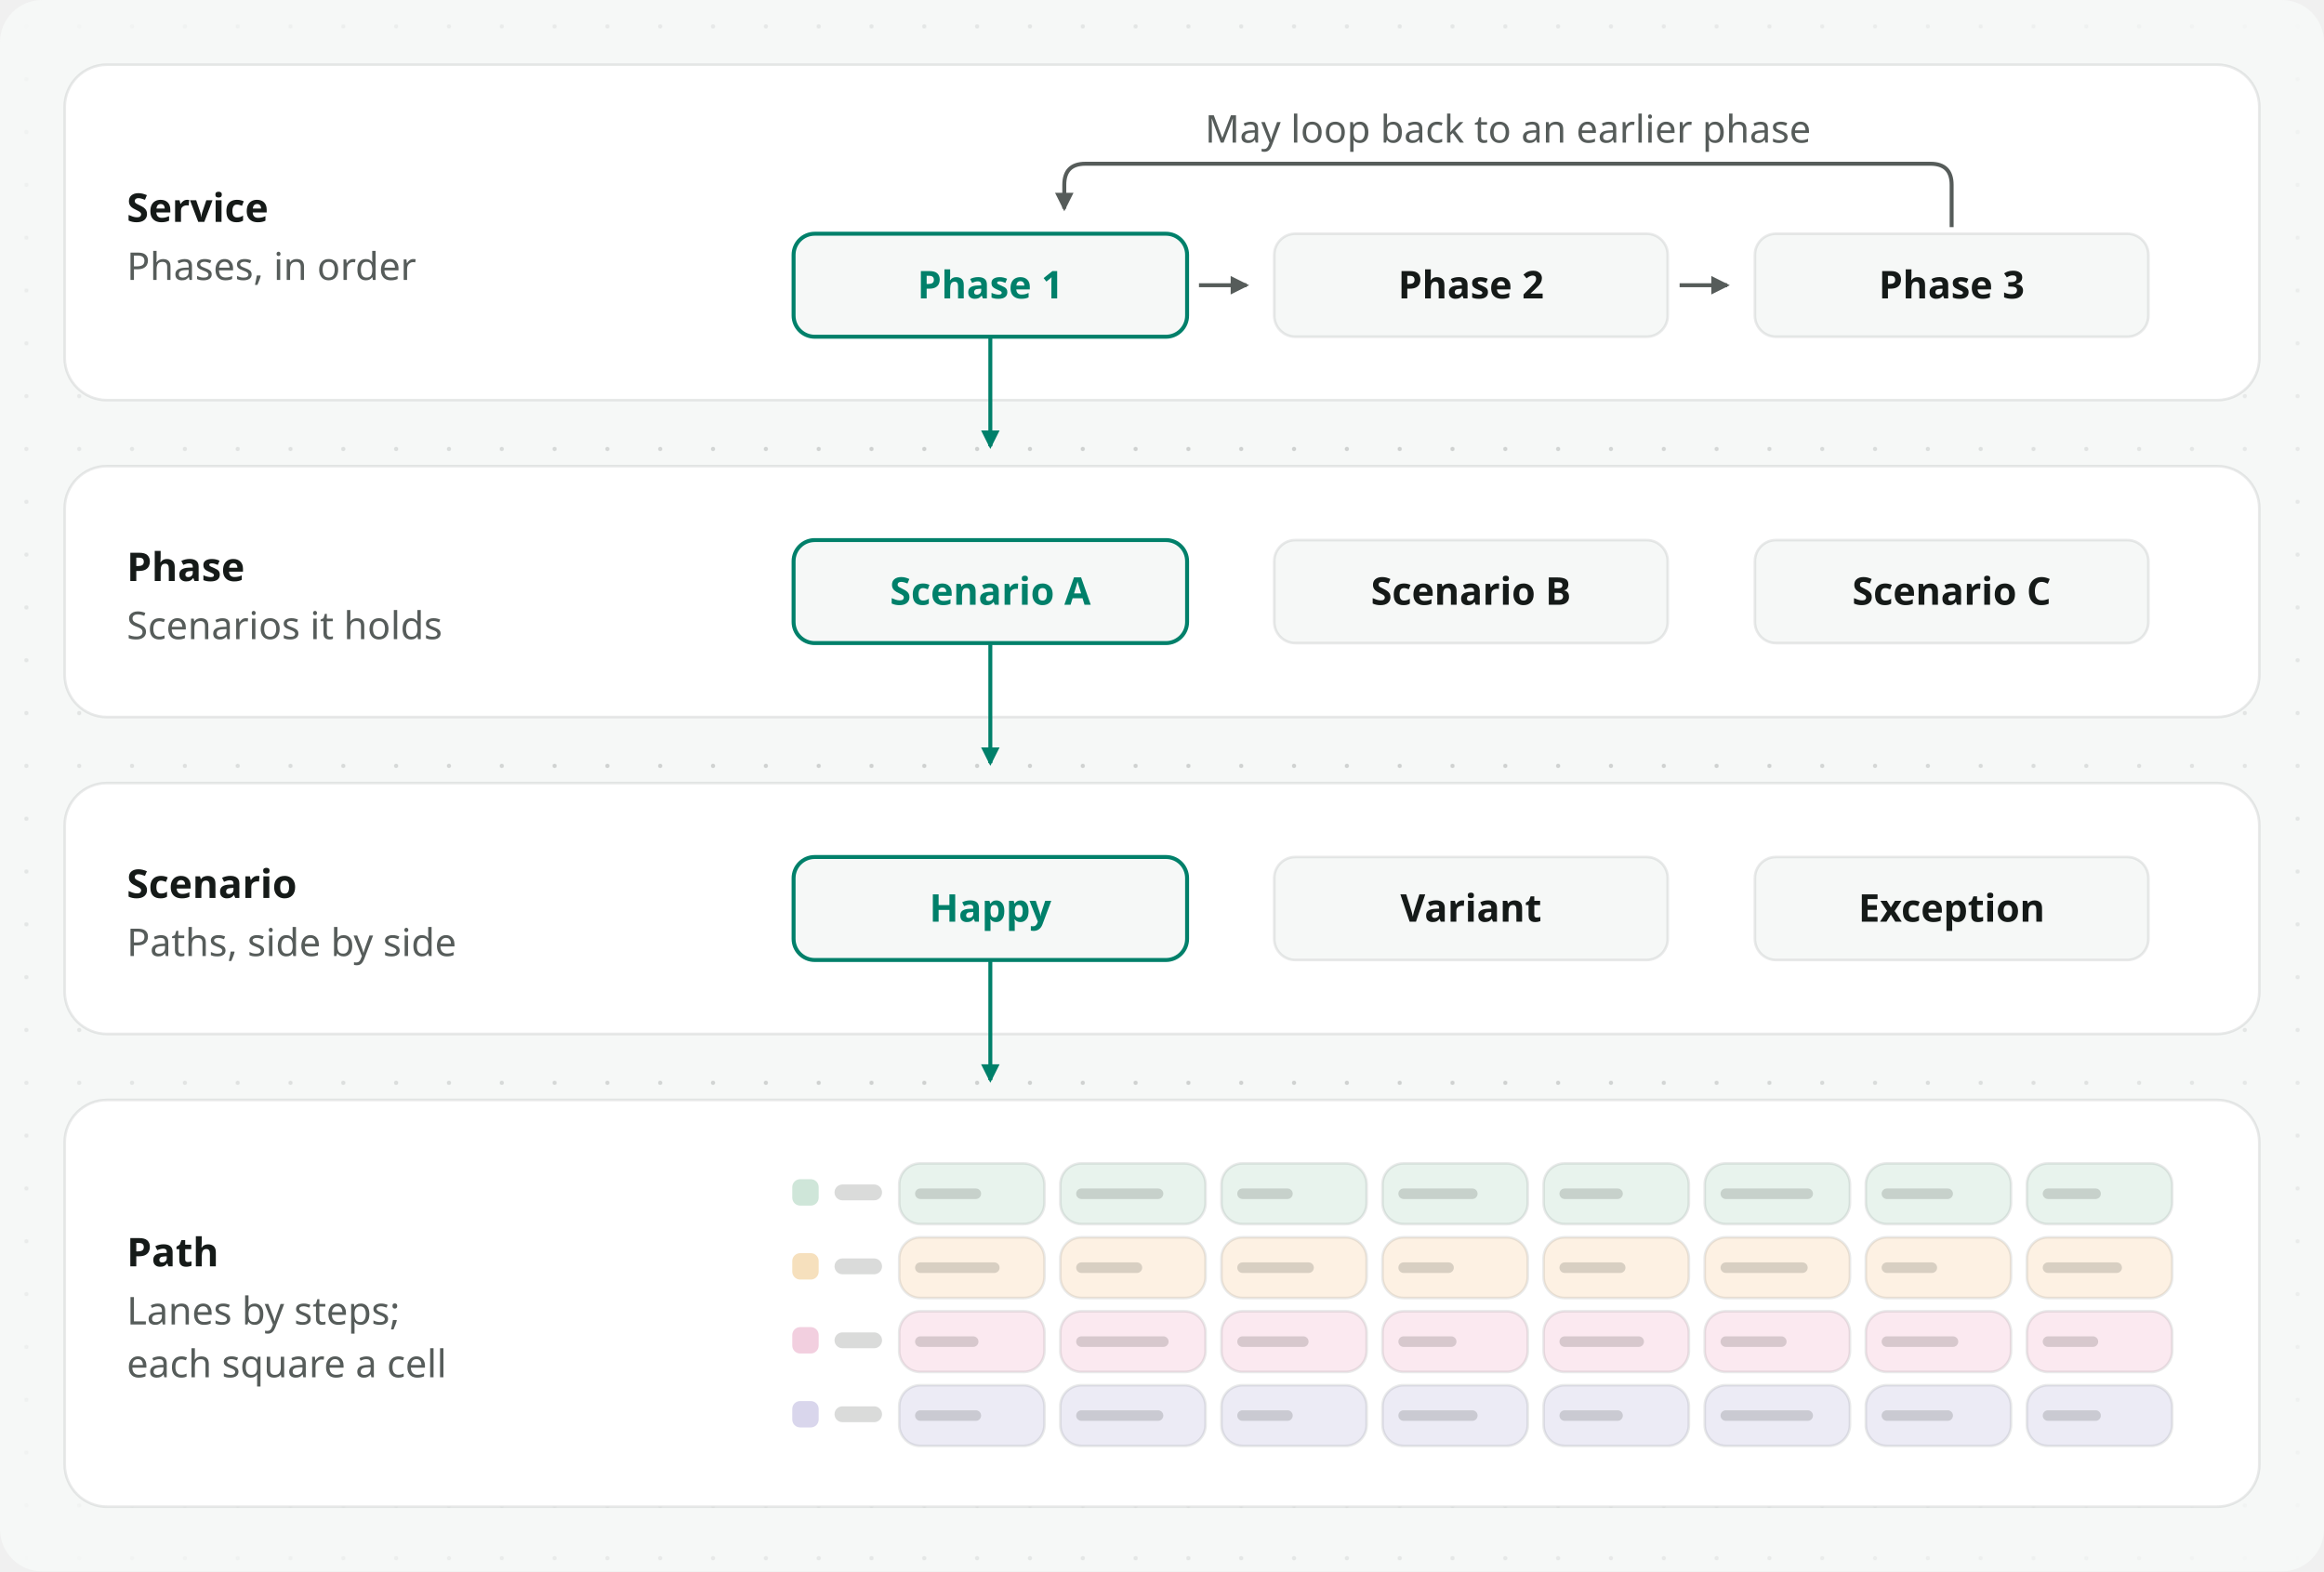
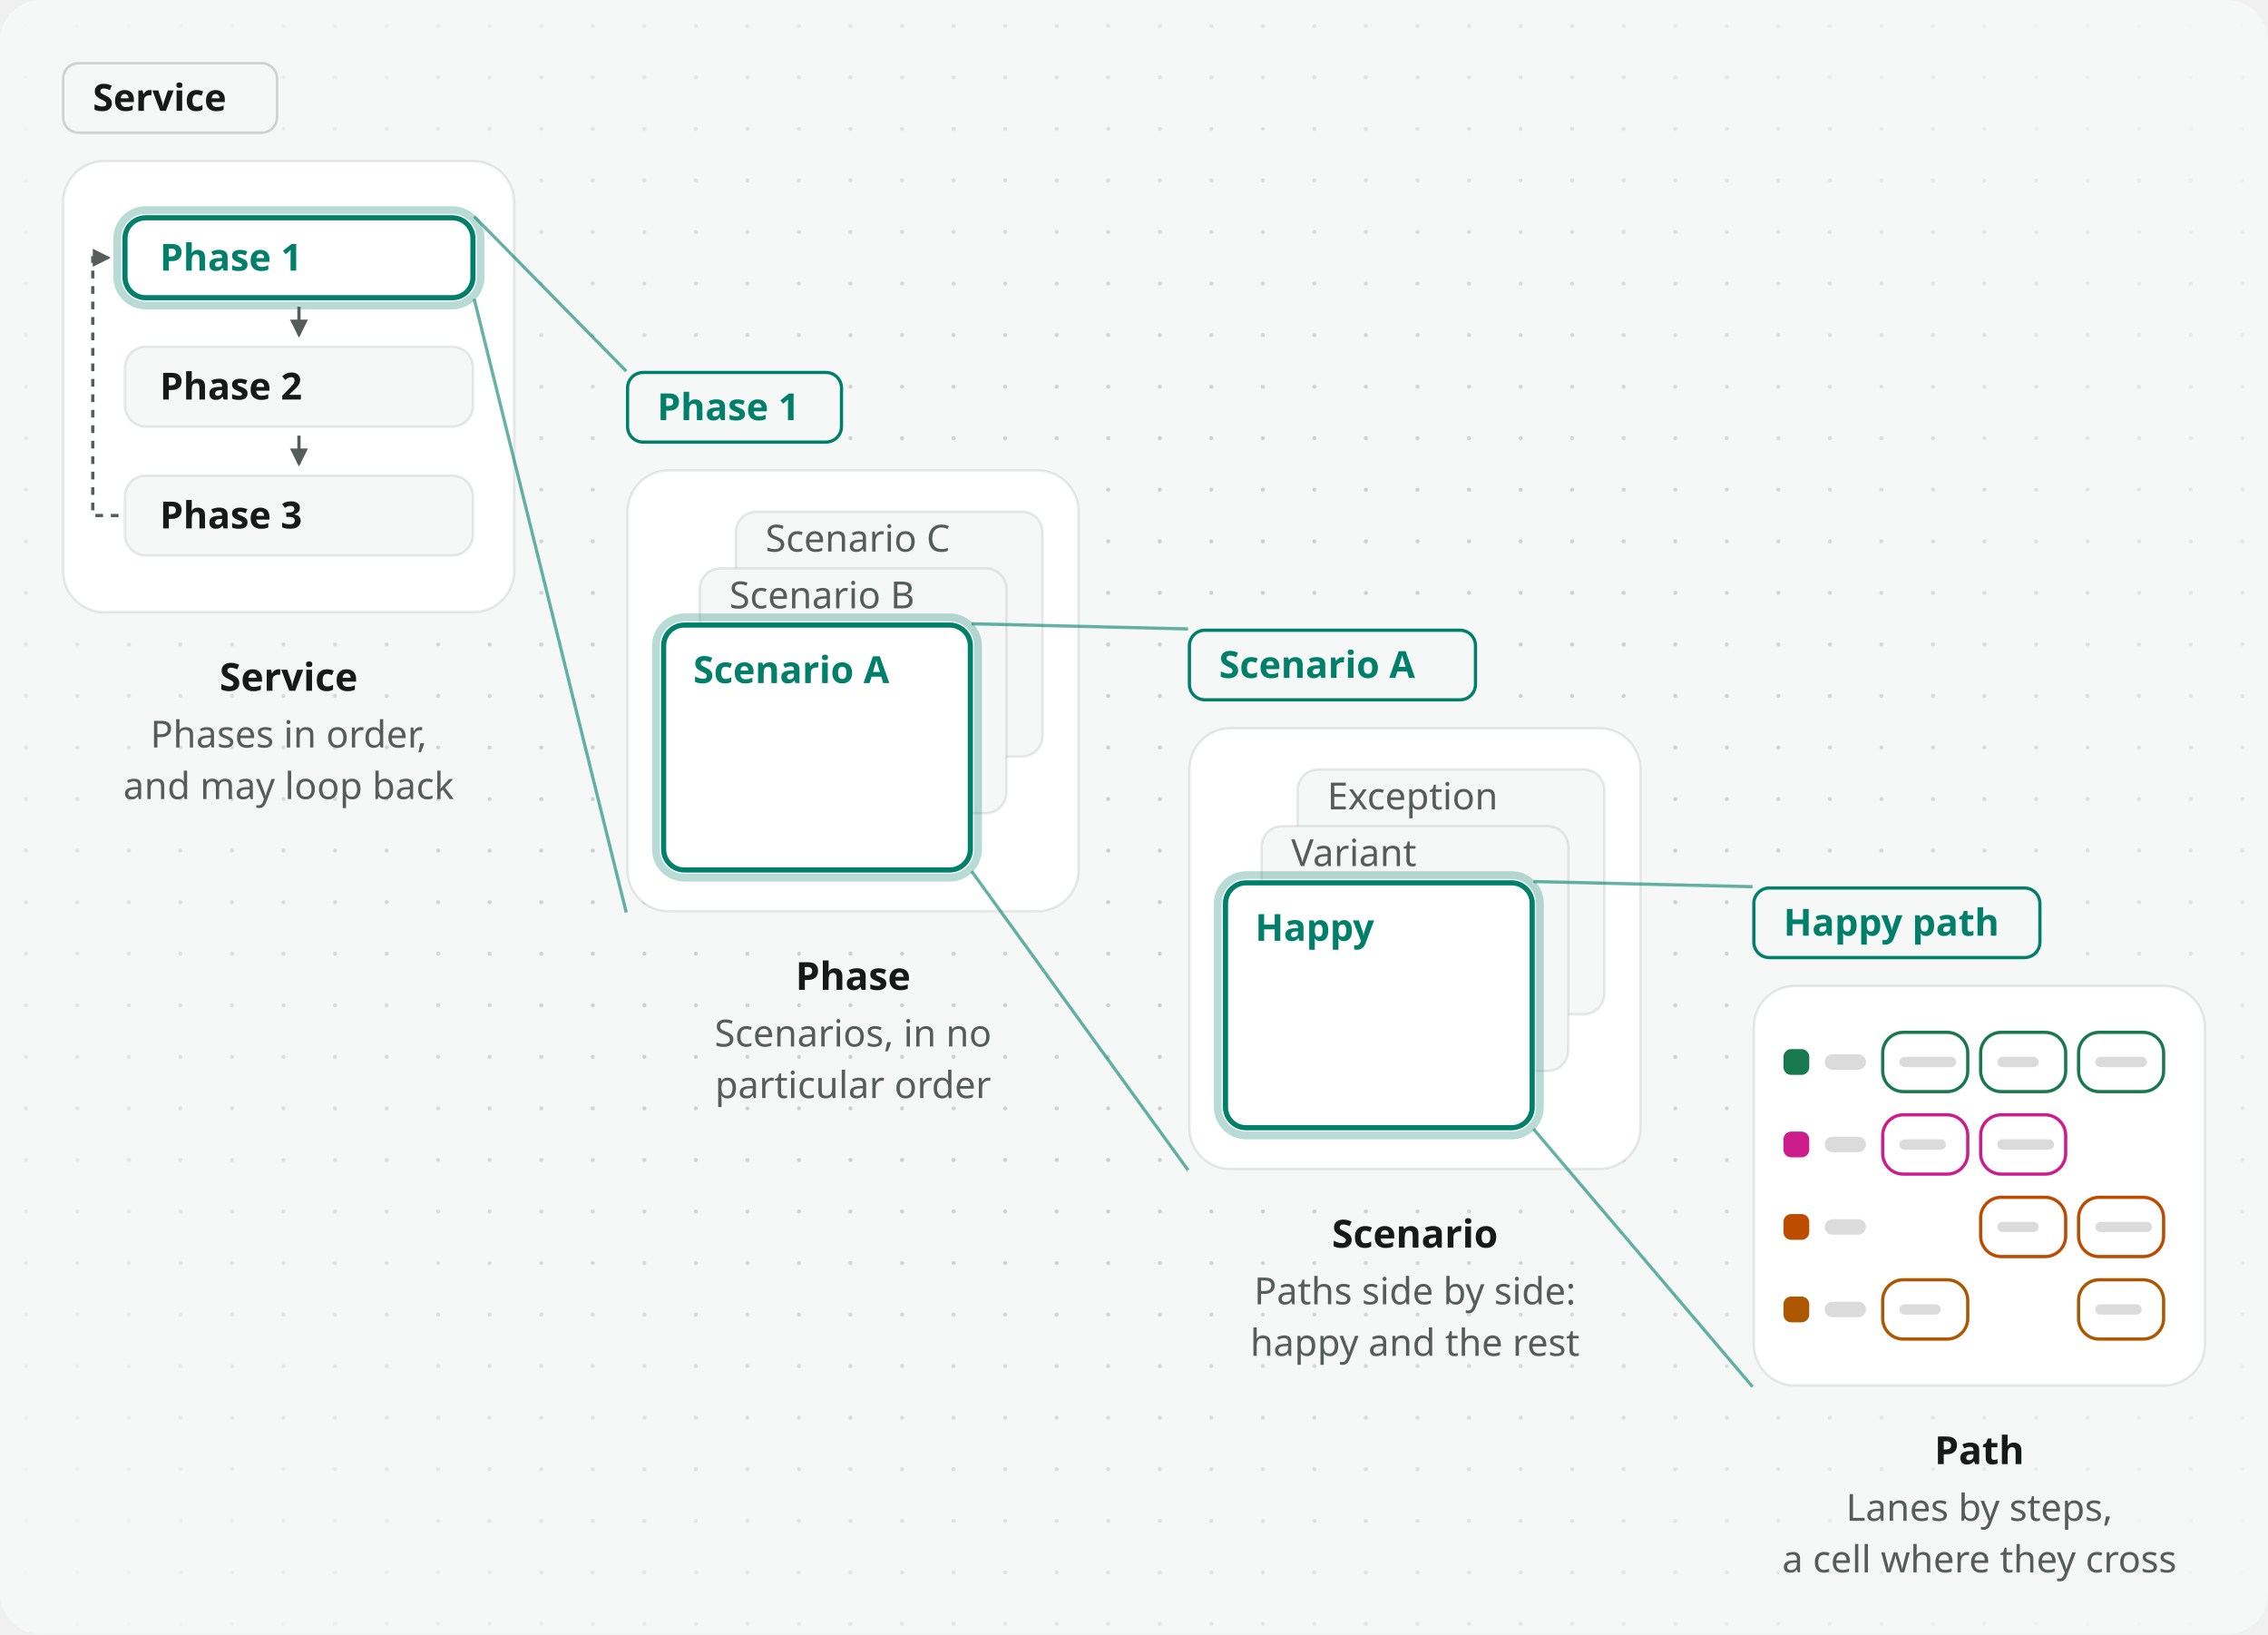
- <svg xmlns="http://www.w3.org/2000/svg" viewBox="0 0 880 595" font-family="'Ubuntu Sans', system-ui, sans-serif">
+ <svg xmlns="http://www.w3.org/2000/svg" viewBox="0 0 880 634" font-family="'Ubuntu Sans', system-ui, sans-serif">
  <style>
    .plate { fill: #f6f8f7; }
    .dot { fill: #151a18; fill-opacity: 0.17; }
    .card { fill: #ffffff; stroke: #151a18; stroke-opacity: 0.09; }
    .well { fill: #f6f8f7; stroke: #151a18; stroke-opacity: 0.09; }
-     .well-focus { stroke: #00806a; stroke-opacity: 1; stroke-width: 1.5; }
+     .front { fill: #ffffff; stroke: #00806a; stroke-width: 2; }
+     .focus { fill: none; stroke: #00806a; stroke-width: 2; }
+     .halo { fill: none; stroke: #00806a; stroke-opacity: 0.28; stroke-width: 3; }
+     .tab { fill: #f6f8f7; stroke: #151a18; stroke-opacity: 0.17; }
+     .tab-focus { fill: #f6f8f7; stroke: #00806a; stroke-width: 1.25; }
    .title { font-size: 15px; font-weight: 600; fill: #151a18; }
    .label { font-size: 14.5px; fill: #565c5a; }
    .label-teal { font-size: 14.5px; font-weight: 600; fill: #00806a; }
    .strong { font-size: 14.5px; font-weight: 600; fill: #151a18; }
-     .code { font-family: 'Ubuntu Sans Mono', ui-monospace, SFMono-Regular, Menlo, Consolas, monospace; font-size: 14.5px; fill: #565c5a; }
-     .code-strong { font-family: 'Ubuntu Sans Mono', ui-monospace, SFMono-Regular, Menlo, Consolas, monospace; font-size: 14.5px; font-weight: 600; fill: #151a18; }
-     .num { font-size: 14.5px; font-weight: 600; fill: #ffffff; }
-     .axis { stroke: #151a18; stroke-opacity: 0.09; }
-     .line { stroke: #565c5a; stroke-width: 1.25; }
-     .flow { stroke: #565c5a; stroke-width: 1.5; fill: none; }
+     .flow { stroke: #565c5a; stroke-width: 1.25; fill: none; }
+     .loop { stroke: #565c5a; stroke-width: 1.25; fill: none; stroke-dasharray: 3 3; }
    .flow-head { fill: #565c5a; }
-     .trace { stroke: #00806a; stroke-width: 1.5; fill: none; }
-     .trace-head { fill: #00806a; }
-     .zoom { stroke: #00806a; stroke-width: 1; stroke-opacity: 0.55; fill: none; }
+     .zoom { stroke: #00806a; stroke-width: 1.25; stroke-opacity: 0.6; fill: none; }
    .skel { fill: #151a18; fill-opacity: 0.16; }
-     .skel-teal { fill: #00806a; }
-     .cell { stroke: #151a18; stroke-opacity: 0.09; }
-     .cell-focus { stroke: #00806a; stroke-opacity: 1; stroke-width: 1.5; }
-     .hit { fill: #00806a; }
-     .tick { fill: #565c5a; }
-     .miss { fill: #151a18; fill-opacity: 0.16; }
-     .badge { fill: #00806a; stroke: #ffffff; stroke-width: 2; }
-     .faded { opacity: 0.4; }
-     .lane-c { fill: #e8f3ed; } .sq-c { fill: #cfe6d9; }
-     .lane-f { fill: #fdf1e3; } .sq-f { fill: #f6e0bd; }
-     .lane-b { fill: #fbe9f0; } .sq-b { fill: #f2cfdf; }
-     .lane-s { fill: #ecebf5; } .sq-s { fill: #d9d6ec; }
+     .cell { fill: none; stroke-width: 1.25; }
+     .lane-c { stroke: #18794e; } .sq-c { fill: #18794e; }
+     .lane-f { stroke: #cd1d8d; } .sq-f { fill: #cd1d8d; }
+     .lane-b { stroke: #bd4b00; } .sq-b { fill: #bd4b00; }
+     .lane-s { stroke: #ad5700; } .sq-s { fill: #ad5700; }
  </style>
  <defs>
    <pattern id="grid" width="20" height="20" patternUnits="userSpaceOnUse">
      <circle class="dot" cx="10" cy="10" r="0.8" />
    </pattern>
    <radialGradient id="fade" cx="50%" cy="50%" r="70%">
      <stop offset="0.35" stop-color="#fff" />
      <stop offset="1" stop-color="#000" />
    </radialGradient>
    <mask id="fadeMask">
-       <rect width="880" height="595" fill="url(#fade)" />
+       <rect width="880" height="634" fill="url(#fade)" />
    </mask>
    <marker id="headMuted" markerWidth="8" markerHeight="8" refX="6" refY="4" orient="auto" markerUnits="userSpaceOnUse">
      <path class="flow-head" d="M0,0.5 L7,4 L0,7.5 Z" />
    </marker>
-     <marker id="headTeal" markerWidth="8" markerHeight="8" refX="6" refY="4" orient="auto" markerUnits="userSpaceOnUse">
-       <path class="trace-head" d="M0,0.5 L7,4 L0,7.5 Z" />
-     </marker>
  </defs>
-   <rect class="plate" width="880" height="595" rx="16" />
-   <rect width="880" height="595" rx="16" fill="url(#grid)" mask="url(#fadeMask)" />
-   <rect class="card" x="24.5" y="24.5" width="831" height="127" rx="16" />
-   <text class="title" x="48" y="84">Service</text>
-   <text class="label" x="48" y="106">Phases, in order</text>
-   <rect class="well well-focus" x="300.5" y="88.5" width="149" height="39" rx="8" />
-   <text class="label-teal" x="375" y="113" text-anchor="middle">Phase 1</text>
-   <rect class="well" x="482.5" y="88.5" width="149" height="39" rx="8" />
-   <text class="strong" x="557" y="113" text-anchor="middle">Phase 2</text>
-   <rect class="well" x="664.5" y="88.5" width="149" height="39" rx="8" />
-   <text class="strong" x="739" y="113" text-anchor="middle">Phase 3</text>
-   <path class="flow" d="M454,108 H472" marker-end="url(#headMuted)" />
-   <path class="flow" d="M636,108 H654" marker-end="url(#headMuted)" />
-   <path class="flow" d="M739,86 V70 Q739,62 731,62 H411 Q403,62 403,70 V79" marker-end="url(#headMuted)" />
-   <text class="label" x="571" y="54" text-anchor="middle">May loop back to an earlier phase</text>
-   <rect class="card" x="24.5" y="176.5" width="831" height="95" rx="16" />
-   <text class="title" x="48" y="220">Phase</text>
-   <text class="label" x="48" y="242">Scenarios it holds</text>
-   <rect class="well well-focus" x="300.5" y="204.5" width="149" height="39" rx="8" />
-   <text class="label-teal" x="375" y="229" text-anchor="middle">Scenario A</text>
-   <rect class="well" x="482.5" y="204.5" width="149" height="39" rx="8" />
-   <text class="strong" x="557" y="229" text-anchor="middle">Scenario B</text>
-   <rect class="well" x="664.5" y="204.5" width="149" height="39" rx="8" />
-   <text class="strong" x="739" y="229" text-anchor="middle">Scenario C</text>
-   <path class="trace" d="M375,128 V169" marker-end="url(#headTeal)" />
-   <rect class="card" x="24.5" y="296.5" width="831" height="95" rx="16" />
-   <text class="title" x="48" y="340">Scenario</text>
-   <text class="label" x="48" y="362">Paths, side by side</text>
-   <rect class="well well-focus" x="300.5" y="324.5" width="149" height="39" rx="8" />
-   <text class="label-teal" x="375" y="349" text-anchor="middle">Happy</text>
-   <rect class="well" x="482.5" y="324.5" width="149" height="39" rx="8" />
-   <text class="strong" x="557" y="349" text-anchor="middle">Variant</text>
-   <rect class="well" x="664.5" y="324.5" width="149" height="39" rx="8" />
-   <text class="strong" x="739" y="349" text-anchor="middle">Exception</text>
-   <path class="trace" d="M375,244 V289" marker-end="url(#headTeal)" />
-   <rect class="card" x="24.5" y="416.5" width="831" height="154" rx="16" />
-   <text class="title" x="48" y="479.5">Path</text>
-   <text class="label" x="48" y="501.5">Lanes by steps;</text>
-   <text class="label" x="48" y="521.5">each square a cell</text>
-   <path class="trace" d="M375,364 V409" marker-end="url(#headTeal)" />
-   <rect class="sq-c" x="300" y="446.5" width="10" height="10" rx="3" />
-   <rect class="skel" x="316" y="448.5" width="18" height="6" rx="3" />
-   <rect class="lane-c cell" x="340.5" y="440.5" width="55" height="23" rx="8" />
-   <rect class="skel" x="346.5" y="450" width="25" height="4" rx="2" />
-   <rect class="lane-c cell" x="401.5" y="440.5" width="55" height="23" rx="8" />
-   <rect class="skel" x="407.5" y="450" width="33" height="4" rx="2" />
-   <rect class="lane-c cell" x="462.5" y="440.5" width="55" height="23" rx="8" />
-   <rect class="skel" x="468.5" y="450" width="21" height="4" rx="2" />
-   <rect class="lane-c cell" x="523.5" y="440.5" width="55" height="23" rx="8" />
-   <rect class="skel" x="529.5" y="450" width="30" height="4" rx="2" />
-   <rect class="lane-c cell" x="584.5" y="440.5" width="55" height="23" rx="8" />
-   <rect class="skel" x="590.5" y="450" width="24" height="4" rx="2" />
-   <rect class="lane-c cell" x="645.5" y="440.5" width="55" height="23" rx="8" />
-   <rect class="skel" x="651.5" y="450" width="35" height="4" rx="2" />
-   <rect class="lane-c cell" x="706.5" y="440.5" width="55" height="23" rx="8" />
-   <rect class="skel" x="712.5" y="450" width="27" height="4" rx="2" />
-   <rect class="lane-c cell" x="767.5" y="440.5" width="55" height="23" rx="8" />
-   <rect class="skel" x="773.5" y="450" width="22" height="4" rx="2" />
-   <rect class="sq-f" x="300" y="474.5" width="10" height="10" rx="3" />
-   <rect class="skel" x="316" y="476.5" width="18" height="6" rx="3" />
-   <rect class="lane-f cell" x="340.5" y="468.5" width="55" height="23" rx="8" />
-   <rect class="skel" x="346.5" y="478" width="32" height="4" rx="2" />
-   <rect class="lane-f cell" x="401.5" y="468.5" width="55" height="23" rx="8" />
-   <rect class="skel" x="407.5" y="478" width="25" height="4" rx="2" />
-   <rect class="lane-f cell" x="462.5" y="468.5" width="55" height="23" rx="8" />
-   <rect class="skel" x="468.5" y="478" width="29" height="4" rx="2" />
-   <rect class="lane-f cell" x="523.5" y="468.5" width="55" height="23" rx="8" />
-   <rect class="skel" x="529.5" y="478" width="21" height="4" rx="2" />
-   <rect class="lane-f cell" x="584.5" y="468.5" width="55" height="23" rx="8" />
-   <rect class="skel" x="590.5" y="478" width="25" height="4" rx="2" />
-   <rect class="lane-f cell" x="645.5" y="468.5" width="55" height="23" rx="8" />
-   <rect class="skel" x="651.5" y="478" width="33" height="4" rx="2" />
-   <rect class="lane-f cell" x="706.5" y="468.5" width="55" height="23" rx="8" />
-   <rect class="skel" x="712.5" y="478" width="21" height="4" rx="2" />
-   <rect class="lane-f cell" x="767.5" y="468.5" width="55" height="23" rx="8" />
-   <rect class="skel" x="773.5" y="478" width="30" height="4" rx="2" />
-   <rect class="sq-b" x="300" y="502.5" width="10" height="10" rx="3" />
-   <rect class="skel" x="316" y="504.5" width="18" height="6" rx="3" />
-   <rect class="lane-b cell" x="340.5" y="496.5" width="55" height="23" rx="8" />
-   <rect class="skel" x="346.5" y="506" width="24" height="4" rx="2" />
-   <rect class="lane-b cell" x="401.5" y="496.5" width="55" height="23" rx="8" />
-   <rect class="skel" x="407.5" y="506" width="35" height="4" rx="2" />
-   <rect class="lane-b cell" x="462.5" y="496.5" width="55" height="23" rx="8" />
-   <rect class="skel" x="468.5" y="506" width="27" height="4" rx="2" />
-   <rect class="lane-b cell" x="523.5" y="496.5" width="55" height="23" rx="8" />
-   <rect class="skel" x="529.5" y="506" width="22" height="4" rx="2" />
-   <rect class="lane-b cell" x="584.5" y="496.5" width="55" height="23" rx="8" />
-   <rect class="skel" x="590.5" y="506" width="32" height="4" rx="2" />
-   <rect class="lane-b cell" x="645.5" y="496.5" width="55" height="23" rx="8" />
-   <rect class="skel" x="651.5" y="506" width="25" height="4" rx="2" />
-   <rect class="lane-b cell" x="706.5" y="496.5" width="55" height="23" rx="8" />
-   <rect class="skel" x="712.5" y="506" width="29" height="4" rx="2" />
-   <rect class="lane-b cell" x="767.5" y="496.5" width="55" height="23" rx="8" />
-   <rect class="skel" x="773.5" y="506" width="21" height="4" rx="2" />
-   <rect class="sq-s" x="300" y="530.5" width="10" height="10" rx="3" />
-   <rect class="skel" x="316" y="532.5" width="18" height="6" rx="3" />
-   <rect class="lane-s cell" x="340.5" y="524.5" width="55" height="23" rx="8" />
-   <rect class="skel" x="346.5" y="534" width="25" height="4" rx="2" />
-   <rect class="lane-s cell" x="401.5" y="524.5" width="55" height="23" rx="8" />
-   <rect class="skel" x="407.5" y="534" width="33" height="4" rx="2" />
-   <rect class="lane-s cell" x="462.5" y="524.5" width="55" height="23" rx="8" />
-   <rect class="skel" x="468.5" y="534" width="21" height="4" rx="2" />
-   <rect class="lane-s cell" x="523.5" y="524.5" width="55" height="23" rx="8" />
-   <rect class="skel" x="529.5" y="534" width="30" height="4" rx="2" />
-   <rect class="lane-s cell" x="584.5" y="524.5" width="55" height="23" rx="8" />
-   <rect class="skel" x="590.5" y="534" width="24" height="4" rx="2" />
-   <rect class="lane-s cell" x="645.5" y="524.5" width="55" height="23" rx="8" />
-   <rect class="skel" x="651.5" y="534" width="35" height="4" rx="2" />
-   <rect class="lane-s cell" x="706.5" y="524.5" width="55" height="23" rx="8" />
-   <rect class="skel" x="712.5" y="534" width="27" height="4" rx="2" />
-   <rect class="lane-s cell" x="767.5" y="524.5" width="55" height="23" rx="8" />
-   <rect class="skel" x="773.5" y="534" width="22" height="4" rx="2" />
+   <rect class="plate" width="880" height="634" rx="16" />
+   <rect width="880" height="634" rx="16" fill="url(#grid)" mask="url(#fadeMask)" />
+   <rect class="tab" x="24.5" y="24.5" width="83" height="27" rx="6" />
+   <text class="strong" x="36" y="43">Service</text>
+   <rect class="card" x="24.5" y="62.5" width="175" height="175" rx="16" />
+   <rect class="halo" x="45.5" y="81.5" width="141" height="37" rx="11" />
+   <rect class="focus" x="48.5" y="84.5" width="135" height="31" rx="8" />
+   <text class="label-teal" x="62" y="105">Phase 1</text>
+   <rect class="well" x="48.5" y="134.5" width="135" height="31" rx="8" />
+   <text class="strong" x="62" y="155">Phase 2</text>
+   <rect class="well" x="48.5" y="184.5" width="135" height="31" rx="8" />
+   <text class="strong" x="62" y="205">Phase 3</text>
+   <path class="flow" d="M116,119 V130" marker-end="url(#headMuted)" />
+   <path class="flow" d="M116,169 V180" marker-end="url(#headMuted)" />
+   <path class="loop" d="M46,200 H36 V100 H42" marker-end="url(#headMuted)" />
+   <text class="title" x="112" y="268" text-anchor="middle">Service</text>
+   <text class="label" x="112" y="290" text-anchor="middle">Phases in order,</text>
+   <text class="label" x="112" y="310" text-anchor="middle">and may loop back</text>
+   <path class="zoom" d="M184,84 L243,144" />
+   <path class="zoom" d="M184,116 L243,354" />
+   <rect class="tab-focus" x="243.5" y="144.5" width="83" height="27" rx="6" />
+   <text class="label-teal" x="255" y="163">Phase 1</text>
+   <rect class="card" x="243.5" y="182.5" width="175" height="171" rx="16" />
+   <rect class="well" x="285.5" y="198.5" width="119" height="95" rx="8" />
+   <text class="label" x="297" y="214">Scenario C</text>
+   <rect class="well" x="271.5" y="220.5" width="119" height="95" rx="8" />
+   <text class="label" x="283" y="236">Scenario B</text>
+   <rect class="halo" x="254.5" y="239.5" width="125" height="101" rx="11" />
+   <rect class="front" x="257.5" y="242.5" width="119" height="95" rx="8" />
+   <text class="label-teal" x="269" y="265">Scenario A</text>
+   <text class="title" x="331" y="384" text-anchor="middle">Phase</text>
+   <text class="label" x="331" y="406" text-anchor="middle">Scenarios, in no</text>
+   <text class="label" x="331" y="426" text-anchor="middle">particular order</text>
+   <path class="zoom" d="M377,242 L461,244" />
+   <path class="zoom" d="M377,338 L461,454" />
+   <rect class="tab-focus" x="461.5" y="244.5" width="111" height="27" rx="6" />
+   <text class="label-teal" x="473" y="263">Scenario A</text>
+   <rect class="card" x="461.5" y="282.5" width="175" height="171" rx="16" />
+   <rect class="well" x="503.5" y="298.5" width="119" height="95" rx="8" />
+   <text class="label" x="515" y="314">Exception</text>
+   <rect class="well" x="489.5" y="320.5" width="119" height="95" rx="8" />
+   <text class="label" x="501" y="336">Variant</text>
+   <rect class="halo" x="472.5" y="339.5" width="125" height="101" rx="11" />
+   <rect class="front" x="475.5" y="342.5" width="119" height="95" rx="8" />
+   <text class="label-teal" x="487" y="365">Happy</text>
+   <text class="title" x="549" y="484" text-anchor="middle">Scenario</text>
+   <text class="label" x="549" y="506" text-anchor="middle">Paths side by side:</text>
+   <text class="label" x="549" y="526" text-anchor="middle">happy and the rest</text>
+   <path class="zoom" d="M595,342 L680,344" />
+   <path class="zoom" d="M595,438 L680,538" />
+   <rect class="tab-focus" x="680.5" y="344.5" width="111" height="27" rx="6" />
+   <text class="label-teal" x="692" y="363">Happy path</text>
+   <rect class="card" x="680.5" y="382.5" width="175" height="155" rx="16" />
+   <rect class="sq-c" x="692" y="407" width="10" height="10" rx="3" />
+   <rect class="skel" x="708" y="409" width="16" height="6" rx="3" />
+   <rect class="lane-c cell" x="730.5" y="400.5" width="33" height="23" rx="8" />
+   <rect class="skel" x="737" y="410" width="22" height="4" rx="2" />
+   <rect class="lane-c cell" x="768.5" y="400.5" width="33" height="23" rx="8" />
+   <rect class="skel" x="775" y="410" width="16" height="4" rx="2" />
+   <rect class="lane-c cell" x="806.5" y="400.5" width="33" height="23" rx="8" />
+   <rect class="skel" x="813" y="410" width="20" height="4" rx="2" />
+   <rect class="sq-f" x="692" y="439" width="10" height="10" rx="3" />
+   <rect class="skel" x="708" y="441" width="16" height="6" rx="3" />
+   <rect class="lane-f cell" x="730.5" y="432.5" width="33" height="23" rx="8" />
+   <rect class="skel" x="737" y="442" width="18" height="4" rx="2" />
+   <rect class="lane-f cell" x="768.5" y="432.5" width="33" height="23" rx="8" />
+   <rect class="skel" x="775" y="442" width="22" height="4" rx="2" />
+   <rect class="sq-b" x="692" y="471" width="10" height="10" rx="3" />
+   <rect class="skel" x="708" y="473" width="16" height="6" rx="3" />
+   <rect class="lane-b cell" x="768.5" y="464.5" width="33" height="23" rx="8" />
+   <rect class="skel" x="775" y="474" width="16" height="4" rx="2" />
+   <rect class="lane-b cell" x="806.5" y="464.5" width="33" height="23" rx="8" />
+   <rect class="skel" x="813" y="474" width="22" height="4" rx="2" />
+   <rect class="sq-s" x="692" y="503" width="10" height="10" rx="3" />
+   <rect class="skel" x="708" y="505" width="16" height="6" rx="3" />
+   <rect class="lane-s cell" x="730.5" y="496.5" width="33" height="23" rx="8" />
+   <rect class="skel" x="737" y="506" width="16" height="4" rx="2" />
+   <rect class="lane-s cell" x="806.5" y="496.5" width="33" height="23" rx="8" />
+   <rect class="skel" x="813" y="506" width="18" height="4" rx="2" />
+   <text class="title" x="768" y="568" text-anchor="middle">Path</text>
+   <text class="label" x="768" y="590" text-anchor="middle">Lanes by steps,</text>
+   <text class="label" x="768" y="610" text-anchor="middle">a cell where they cross</text>
</svg>
